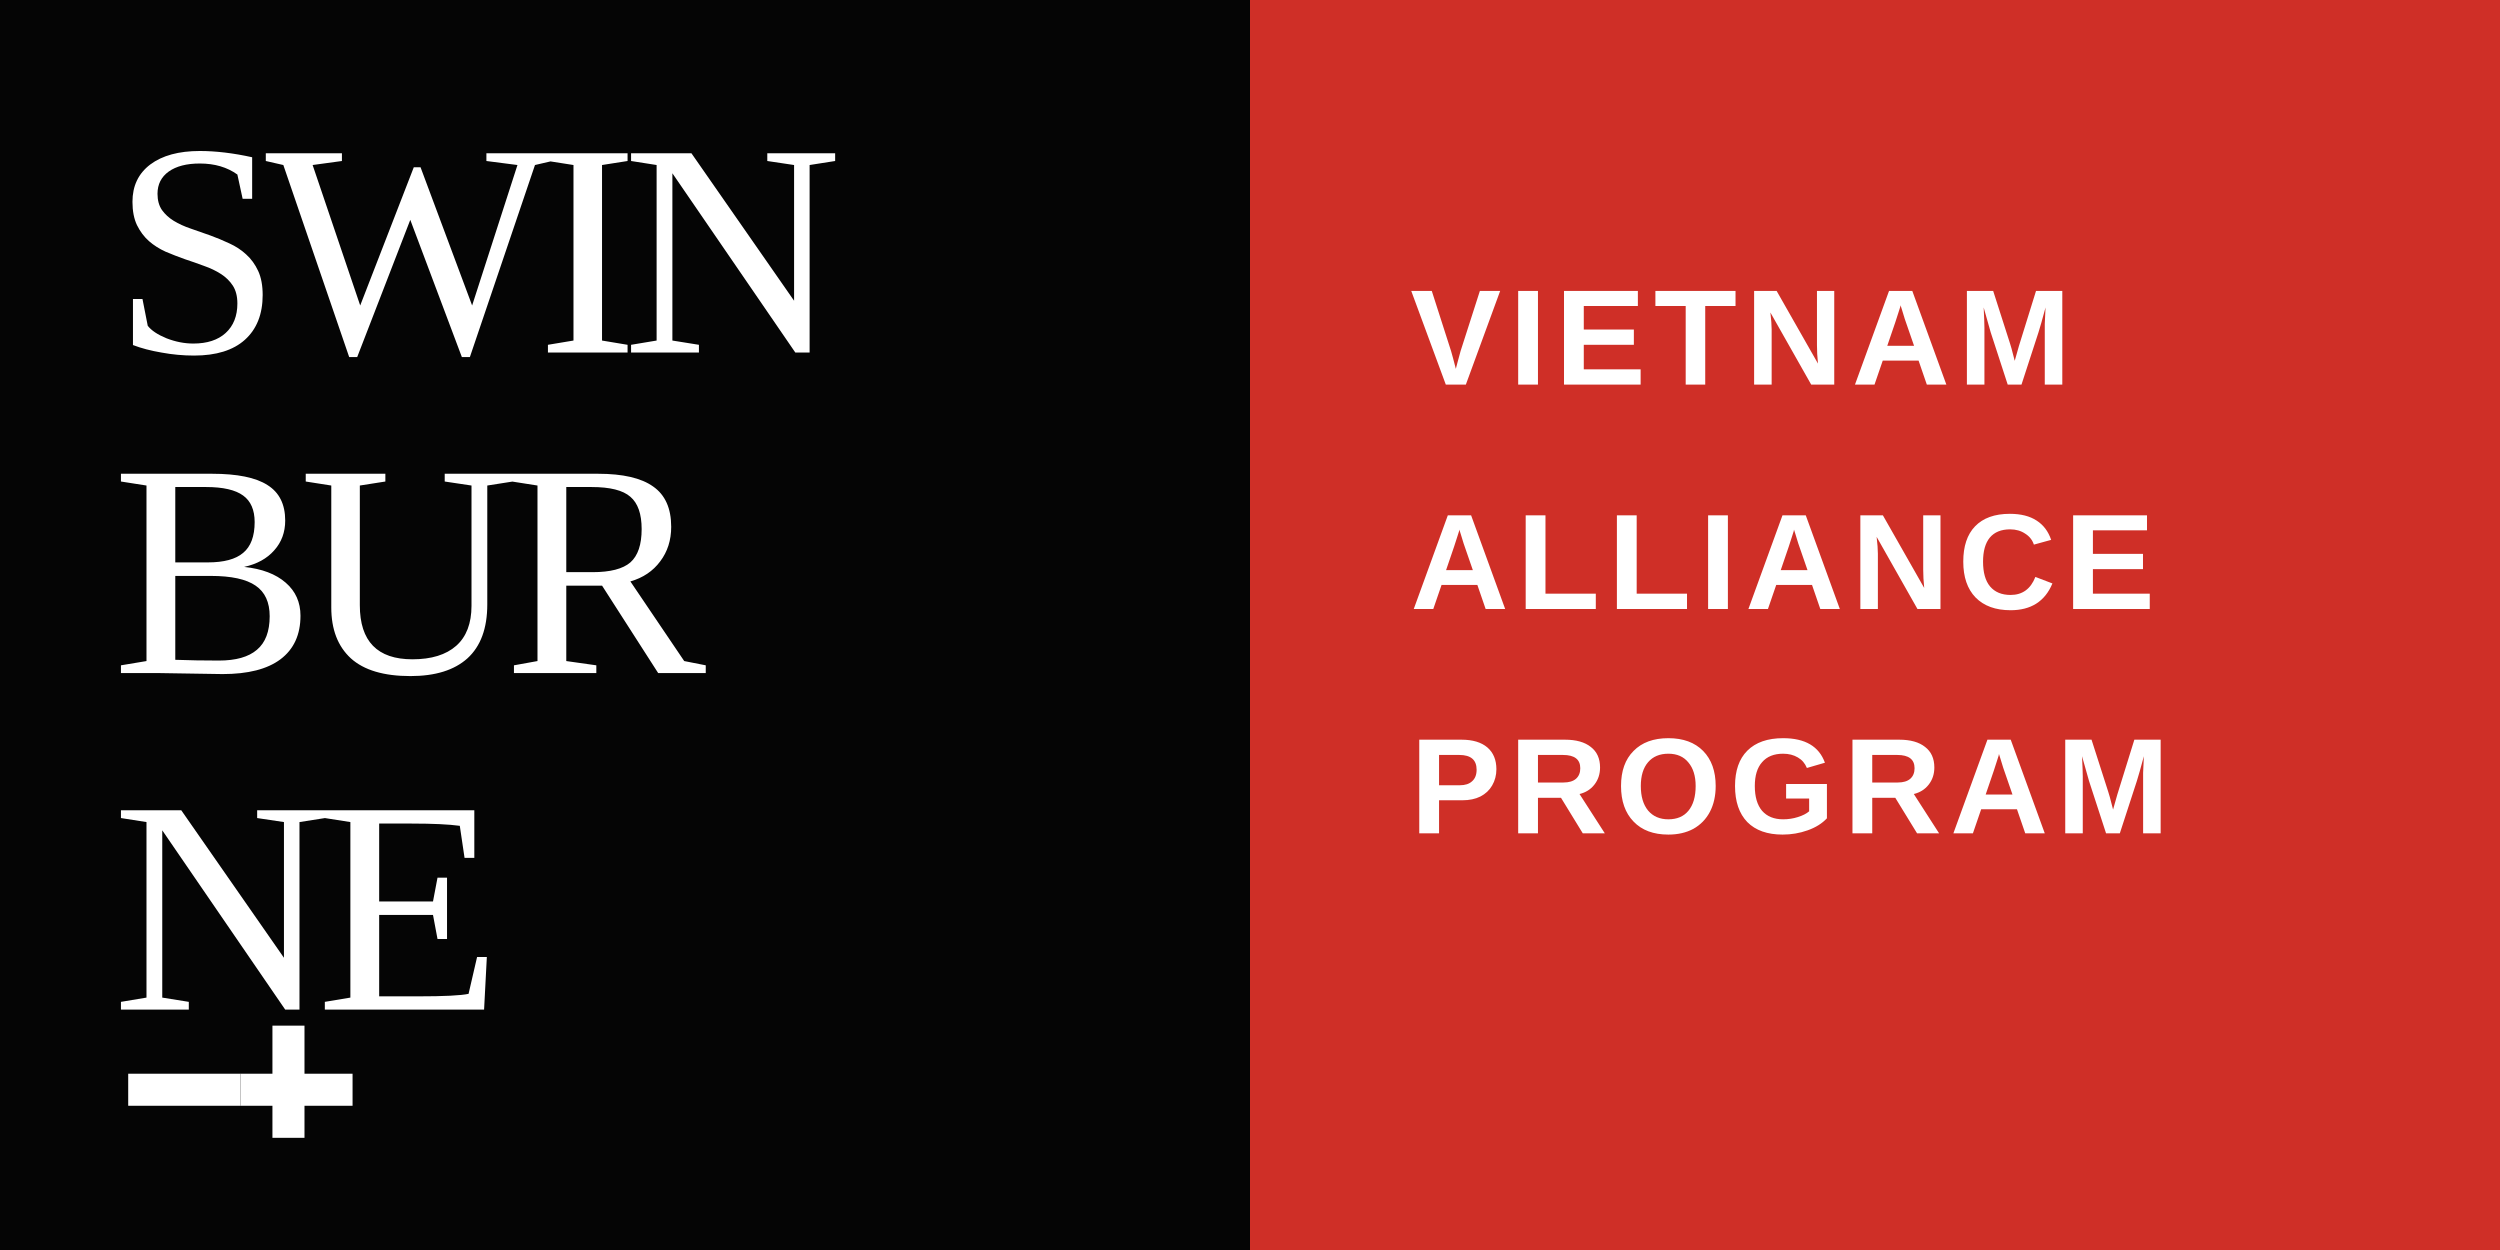
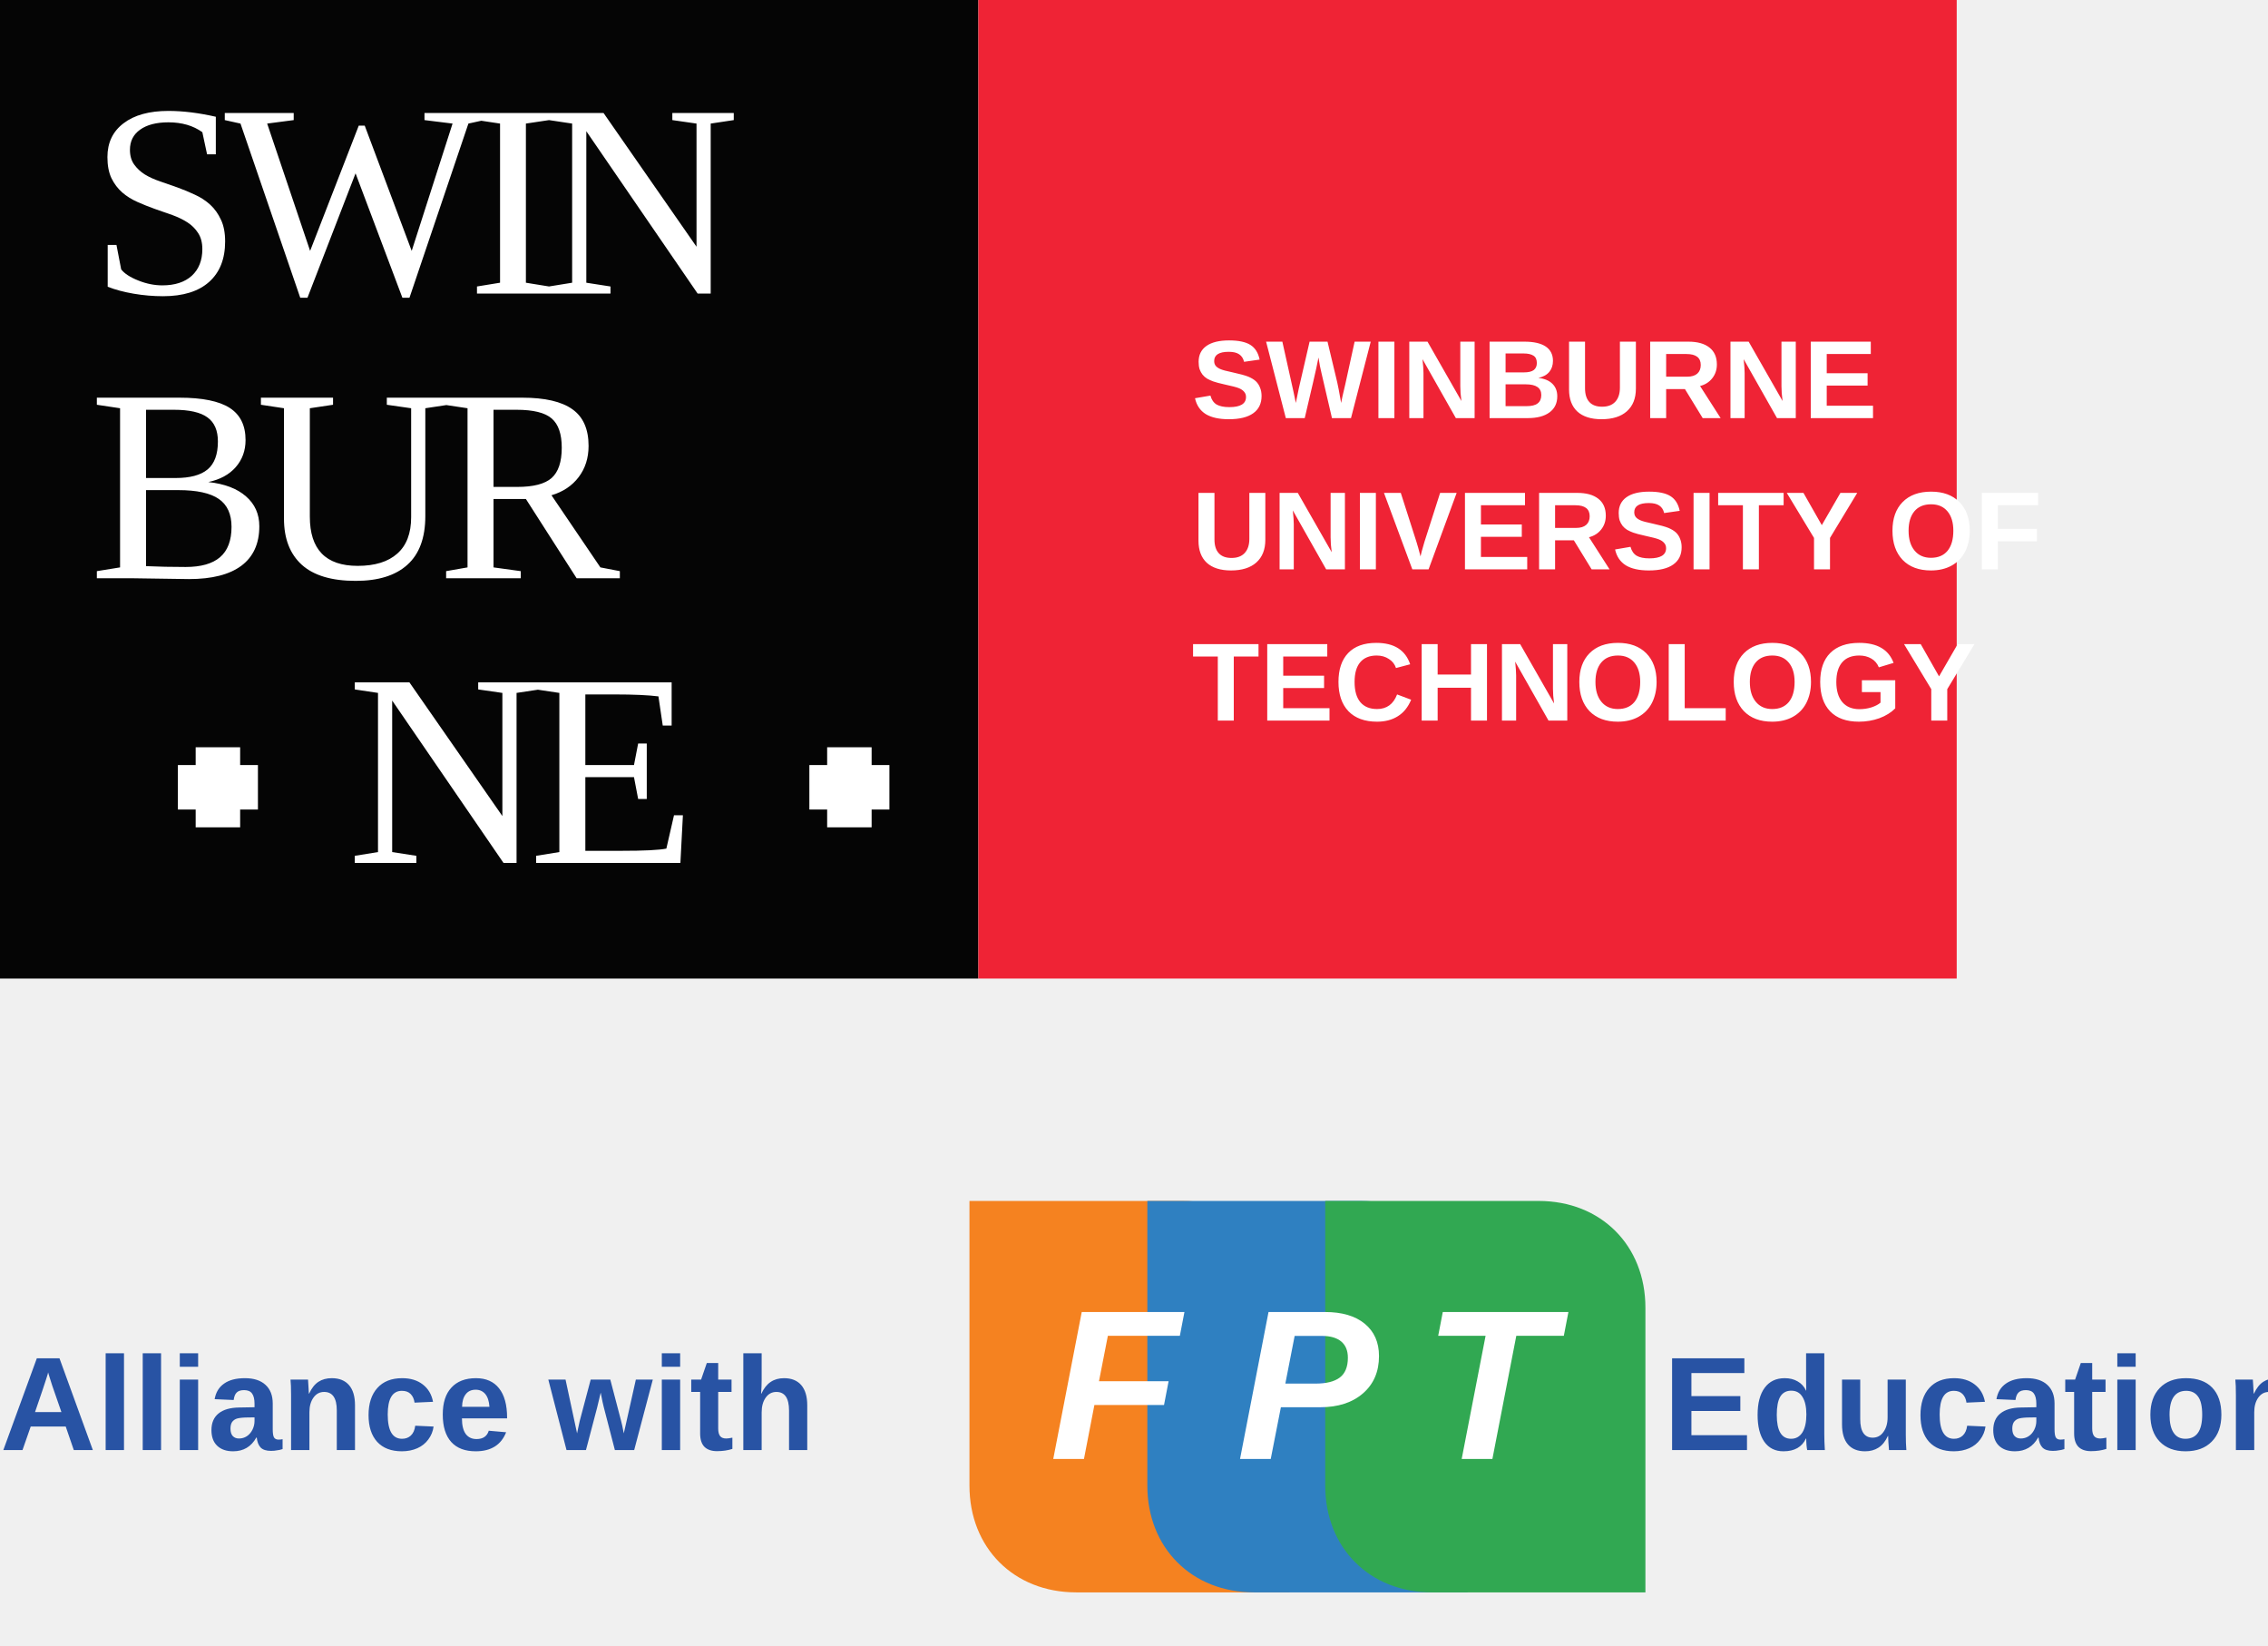
- <svg xmlns="http://www.w3.org/2000/svg" viewBox="0 0 156 78" role="img" aria-labelledby="title desc">
-   <rect width="78" height="78" fill="#050505" />
-   <rect x="78" width="78" height="78" fill="#cf2f27" />
-   <text x="7" y="22" fill="#ffffff" font-family="Georgia, Times New Roman, serif" font-size="19" letter-spacing="-1">SWIN</text>
-   <text x="7" y="42" fill="#ffffff" font-family="Georgia, Times New Roman, serif" font-size="19" letter-spacing="-1">BUR</text>
-   <text x="7" y="63" fill="#ffffff" font-family="Georgia, Times New Roman, serif" font-size="19" letter-spacing="-1">NE</text>
-   <rect x="8" y="67" width="7" height="2" fill="#ffffff" />
-   <rect x="17" y="64" width="2" height="7" fill="#ffffff" />
-   <rect x="15" y="67" width="7" height="2" fill="#ffffff" />
-   <text x="88" y="24" fill="#ffffff" font-family="Arial, Helvetica, sans-serif" font-size="8.5" font-weight="700" letter-spacing=".5">VIETNAM</text>
-   <text x="88" y="38" fill="#ffffff" font-family="Arial, Helvetica, sans-serif" font-size="8.5" font-weight="700" letter-spacing=".5">ALLIANCE</text>
-   <text x="88" y="52" fill="#ffffff" font-family="Arial, Helvetica, sans-serif" font-size="8.5" font-weight="700" letter-spacing=".5">PROGRAM</text>
+ <svg xmlns="http://www.w3.org/2000/svg" viewBox="0 0 255 185" role="img" aria-labelledby="title desc">
+   <rect x="0" y="0" width="110" height="110" fill="#050505" />
+   <rect x="110" y="0" width="110" height="110" fill="#ef2335" />
+   <text x="10" y="33" fill="#ffffff" font-family="Georgia, Times New Roman, serif" font-size="31" letter-spacing="-2">SWIN</text>
+   <text x="10" y="65" fill="#ffffff" font-family="Georgia, Times New Roman, serif" font-size="31" letter-spacing="-2">BUR</text>
+   <text x="39" y="97" fill="#ffffff" font-family="Georgia, Times New Roman, serif" font-size="31" letter-spacing="-2">NE</text>
+   <path d="M20 86h9v5h-9zM22 84h5v9h-5z" fill="#ffffff" />
+   <path d="M91 86h9v5h-9zM93 84h5v9h-5z" fill="#ffffff" />
+   <text x="134" y="47" fill="#ffffff" font-family="Arial, Helvetica, sans-serif" font-size="12.5" font-weight="700">SWINBURNE</text>
+   <text x="134" y="64" fill="#ffffff" font-family="Arial, Helvetica, sans-serif" font-size="12.5" font-weight="700">UNIVERSITY OF</text>
+   <text x="134" y="81" fill="#ffffff" font-family="Arial, Helvetica, sans-serif" font-size="12.5" font-weight="700">TECHNOLOGY</text>
+   <text x="0" y="163" fill="#2853a4" font-family="Arial, Helvetica, sans-serif" font-size="15" font-weight="700">Alliance with</text>
+   <g transform="translate(104 135)">
+     <path d="M5 0h24c7 0 12 5 12 12v32H17c-7 0-12-5-12-12z" fill="#f58220" />
+     <path d="M25 0h24c7 0 12 5 12 12v32H37c-7 0-12-5-12-12z" fill="#2f80c1" />
+     <path d="M45 0h24c7 0 12 5 12 12v32H57c-7 0-12-5-12-12z" fill="#31a852" />
+     <text x="14" y="29" fill="#ffffff" font-family="Arial, Helvetica, sans-serif" font-size="24" font-style="italic" font-weight="800">F</text>
+     <text x="35" y="29" fill="#ffffff" font-family="Arial, Helvetica, sans-serif" font-size="24" font-style="italic" font-weight="800">P</text>
+     <text x="56" y="29" fill="#ffffff" font-family="Arial, Helvetica, sans-serif" font-size="24" font-style="italic" font-weight="800">T</text>
+   </g>
+   <text x="187" y="163" fill="#2853a4" font-family="Arial, Helvetica, sans-serif" font-size="15" font-weight="700">Education</text>
</svg>
